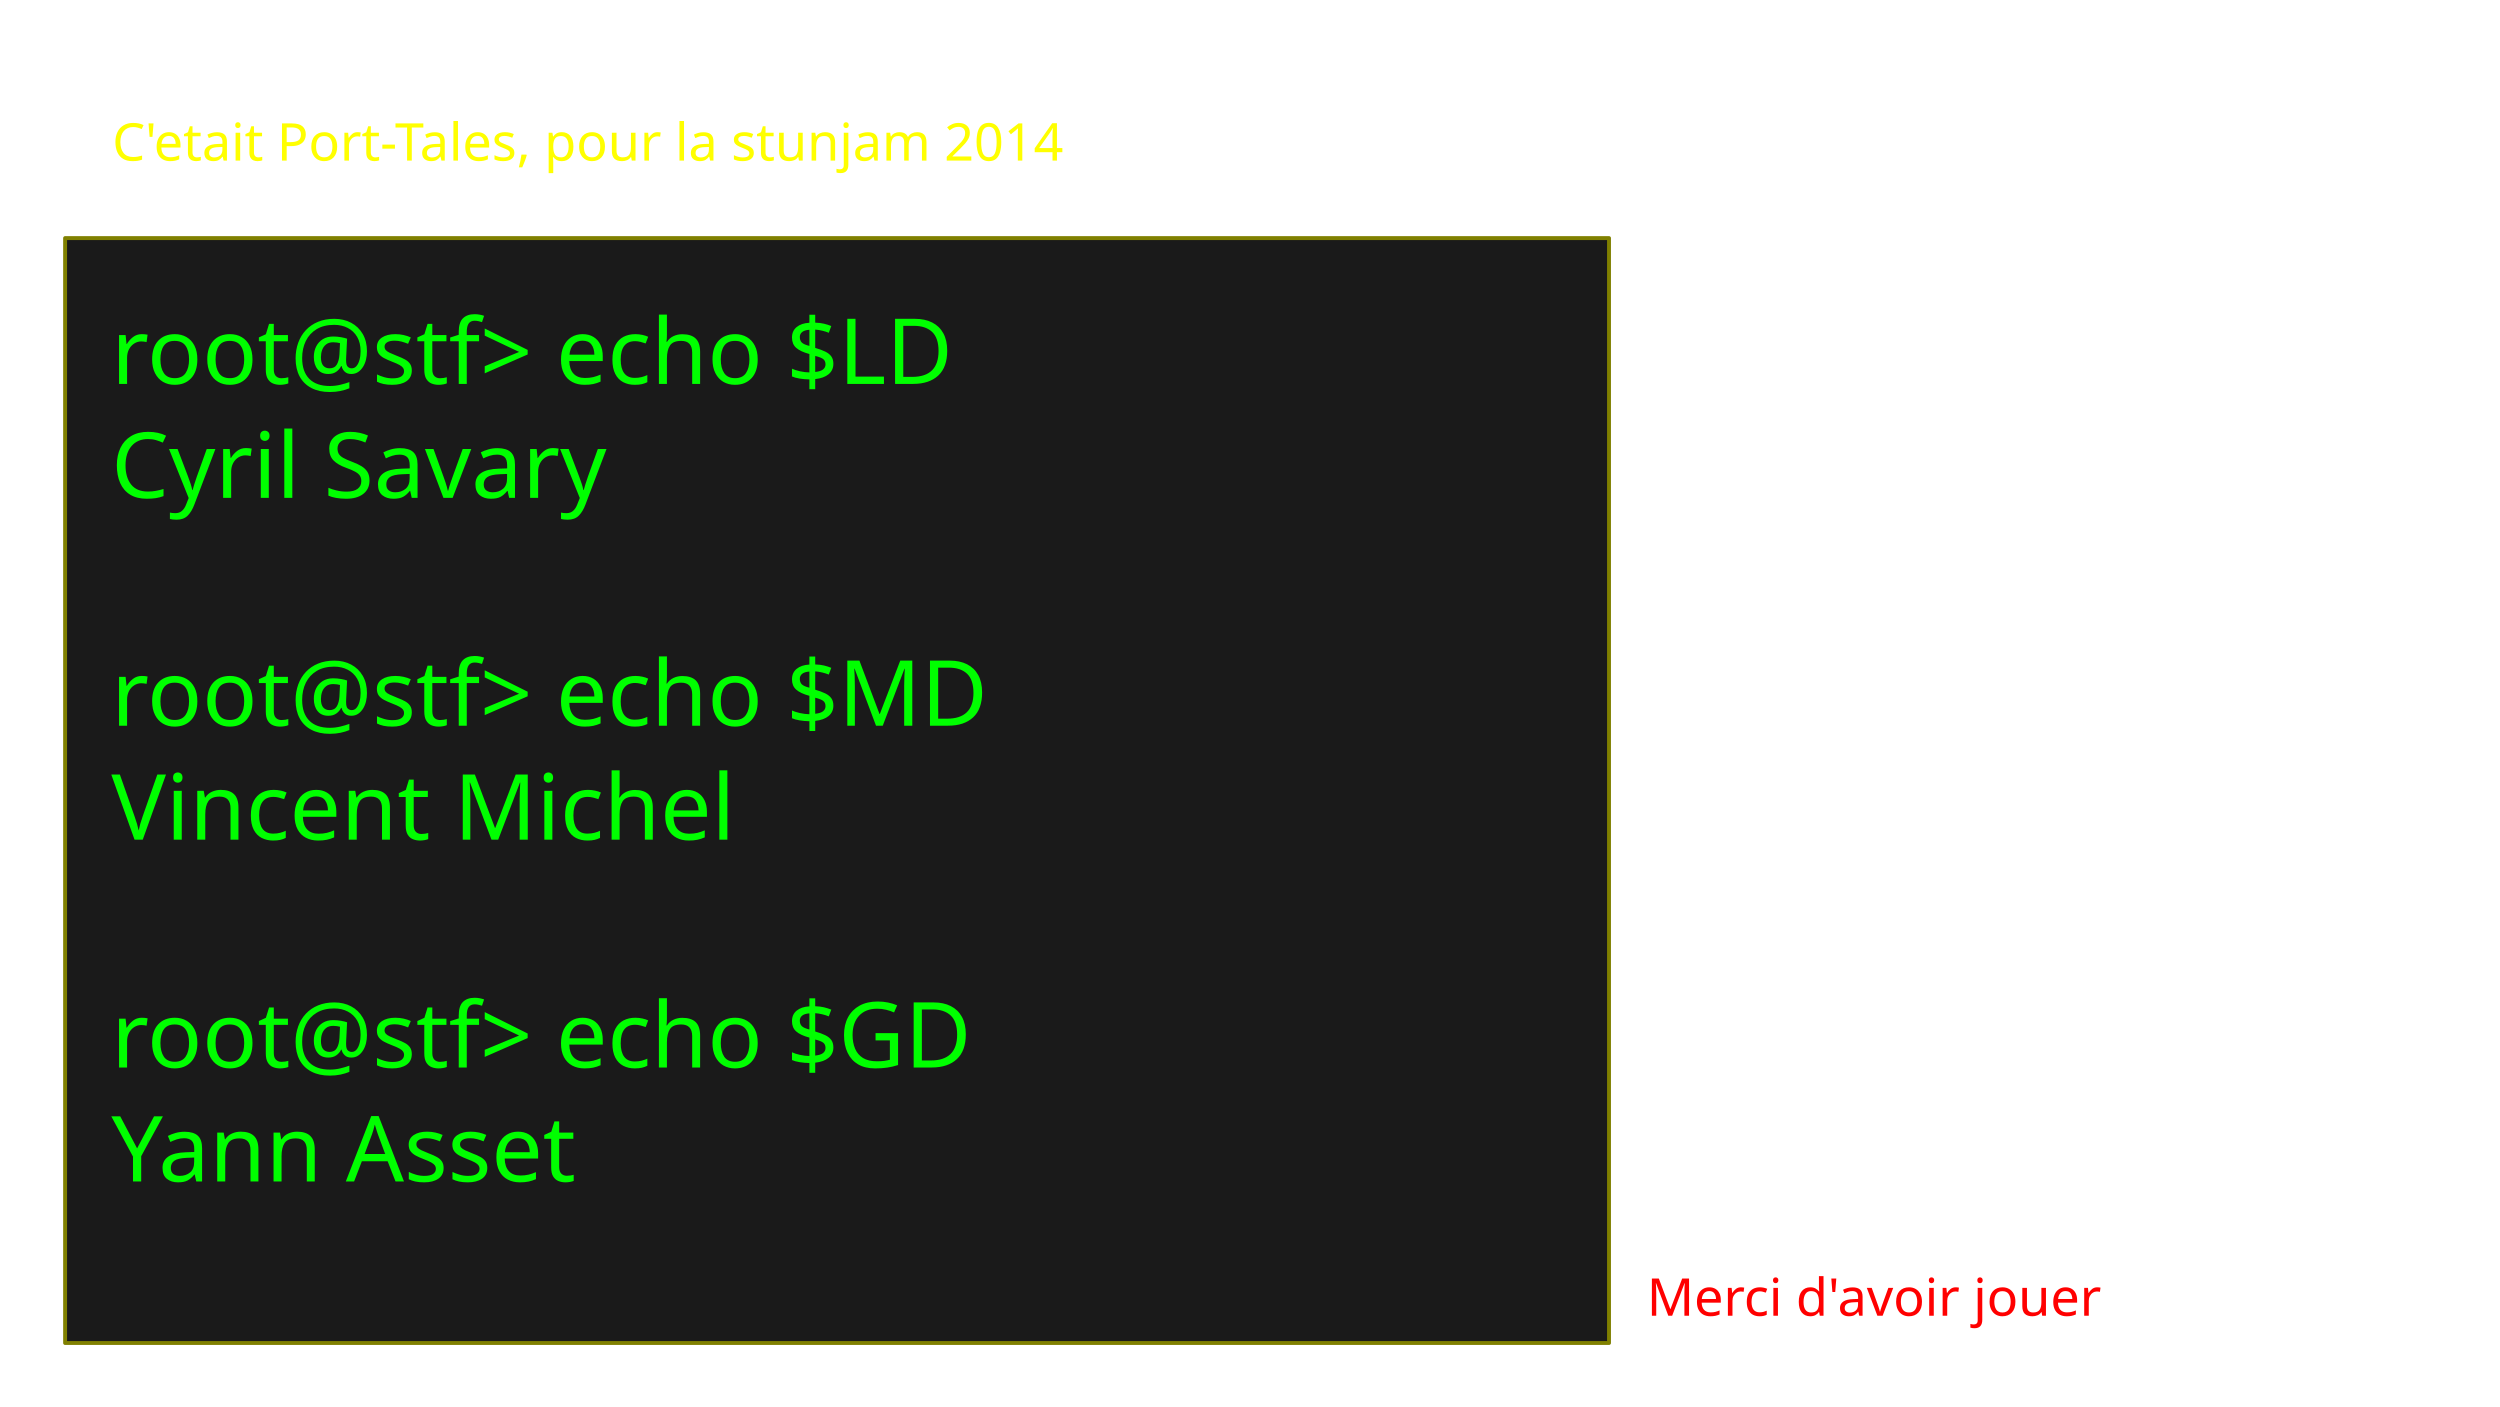
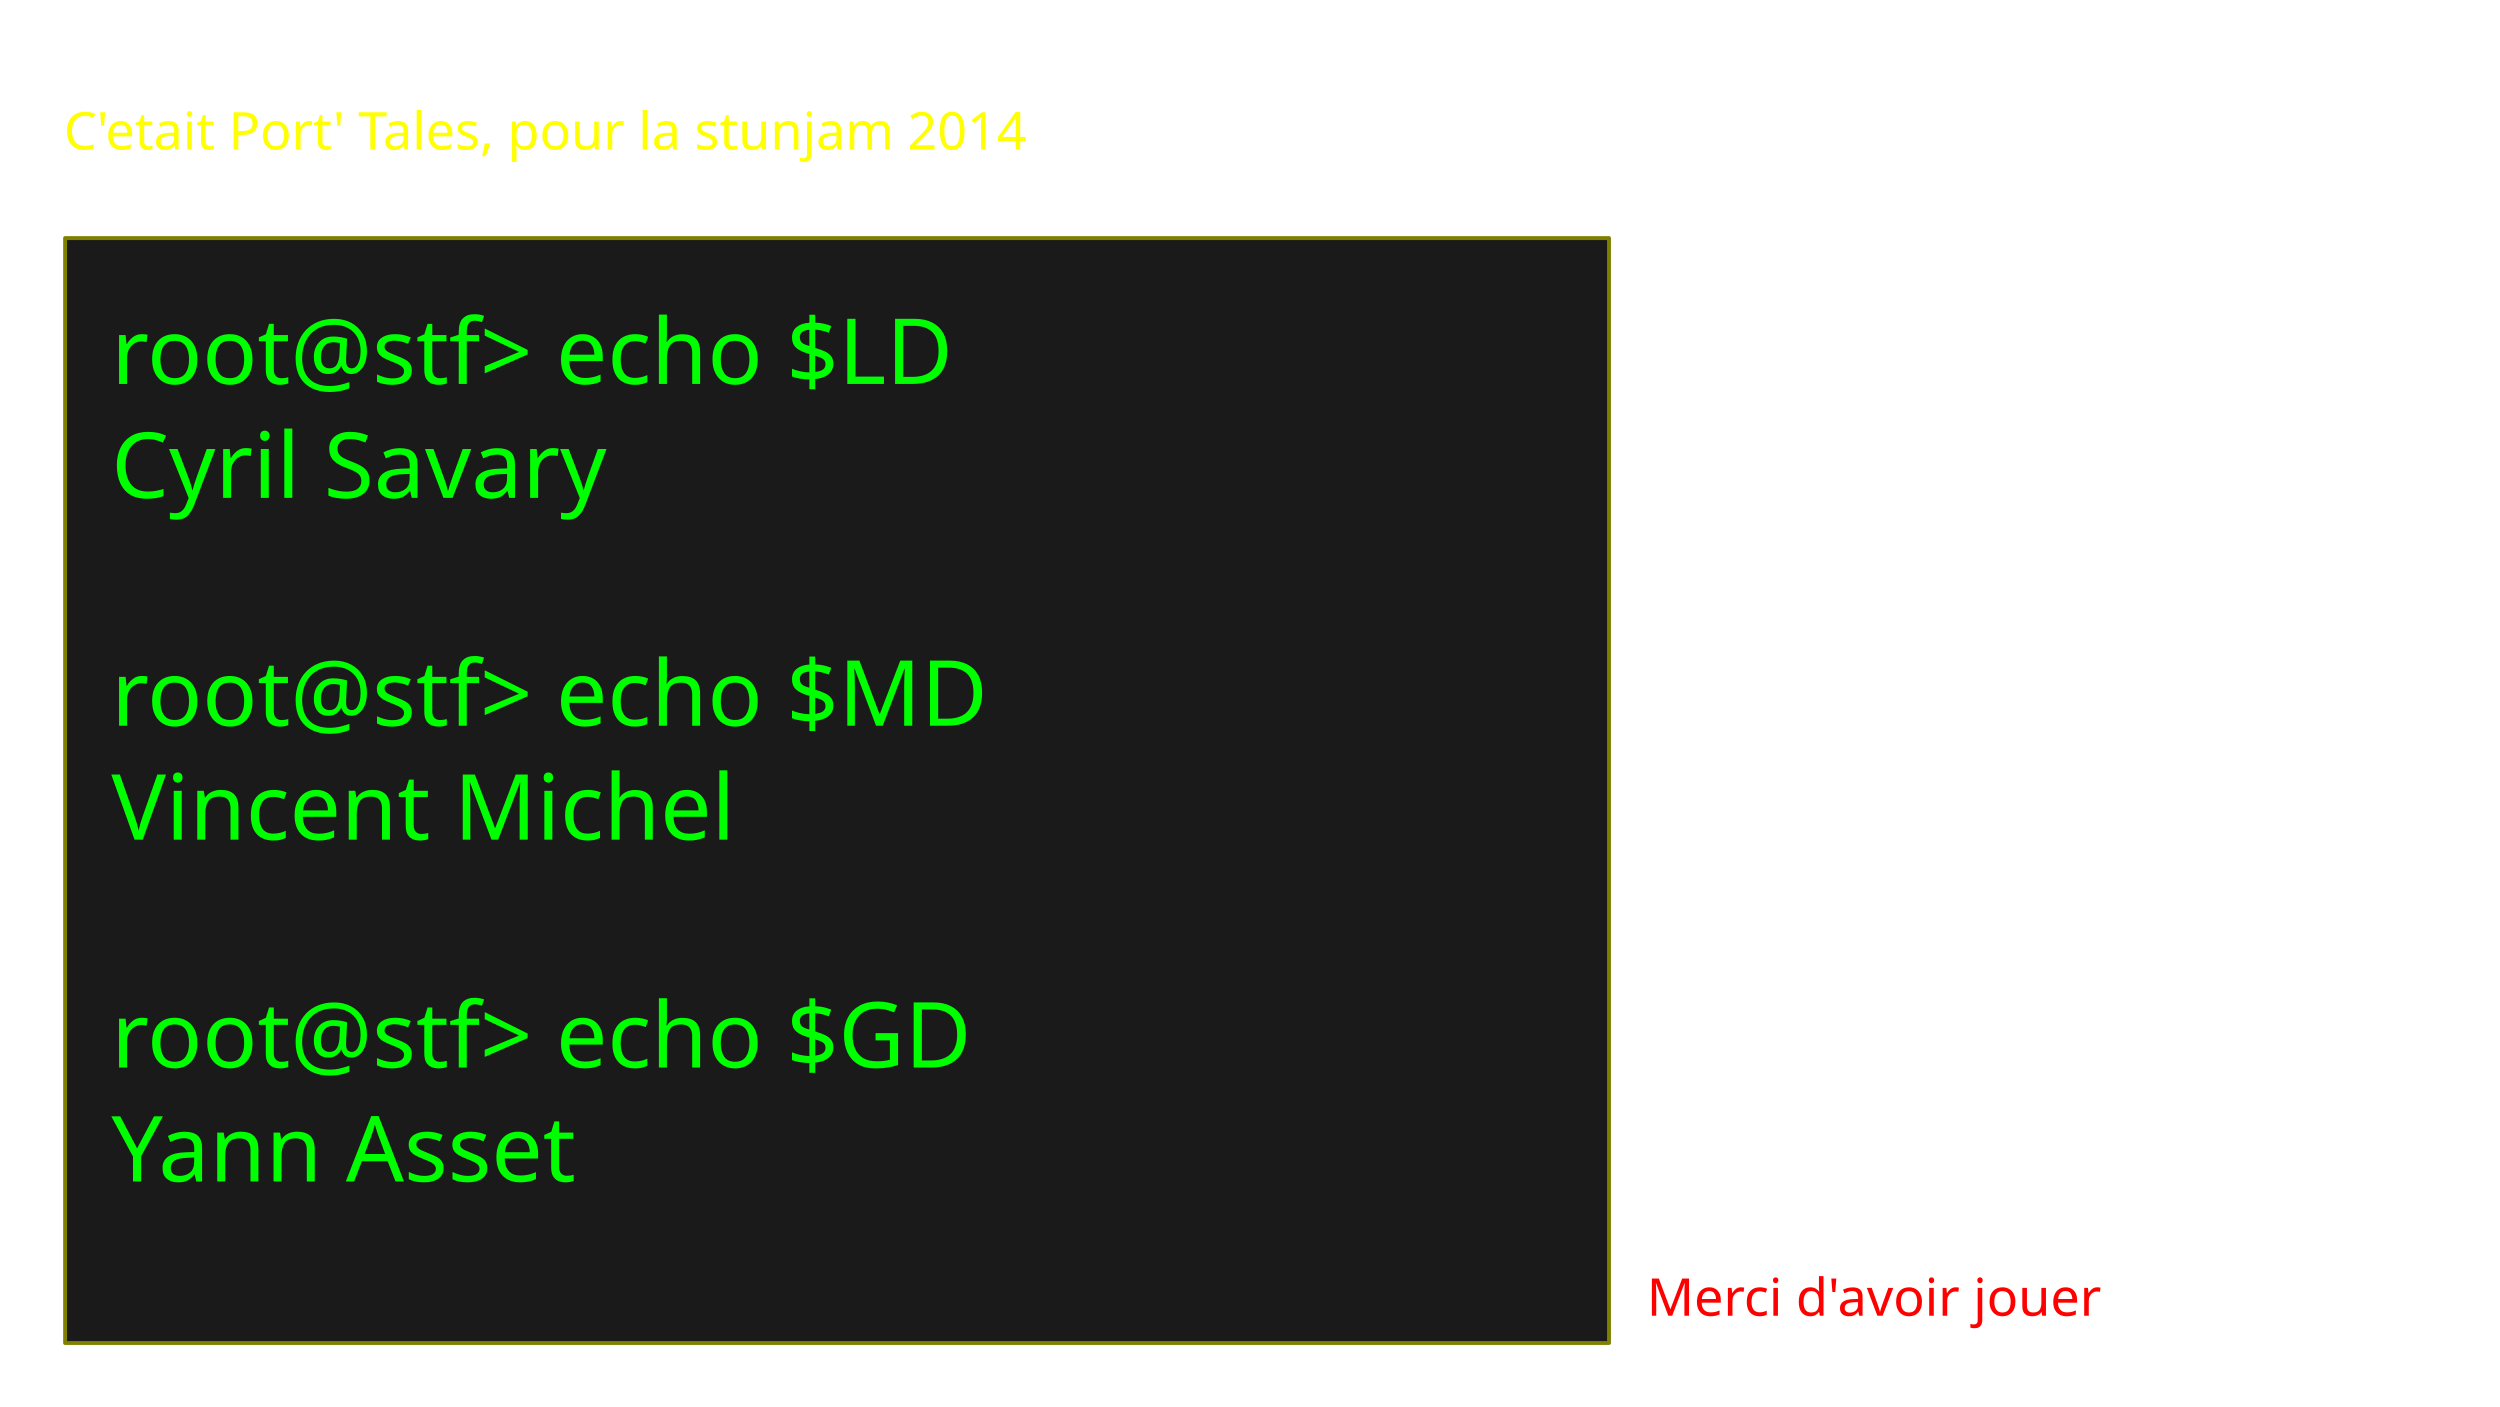
<svg xmlns="http://www.w3.org/2000/svg" width="1920" height="1080" id="svg2" version="1.1">
  <defs id="defs4">
    <filter id="filter3152" x="0" y="0" width="1" height="1" color-interpolation-filters="sRGB">
      <feColorMatrix id="feColorMatrix3154" type="saturate" values="1" result="fbSourceGraphic" />
      <feColorMatrix id="feColorMatrix3156" in="fbSourceGraphic" values="-1 0 0 0 1 0 -1 0 0 1 0 0 -1 0 1 0 0 0 1 0 " result="fbSourceGraphic" />
      <feColorMatrix result="fbSourceGraphicAlpha" in="fbSourceGraphic" values="0 0 0 -1 0 0 0 0 -1 0 0 0 0 -1 0 0 0 0 1 0" id="feColorMatrix3294" />
      <feColorMatrix id="feColorMatrix3296" type="saturate" values="1" result="fbSourceGraphic" in="fbSourceGraphic" />
      <feColorMatrix id="feColorMatrix3298" in="fbSourceGraphic" values="-1 0 0 0 1 0 -1 0 0 1 0 0 -1 0 1 0 0 0 1 0 " />
    </filter>
    <filter id="filter3302" x="0" y="0" width="1" height="1" color-interpolation-filters="sRGB">
      <feColorMatrix id="feColorMatrix3304" type="saturate" values="1" result="fbSourceGraphic" />
      <feColorMatrix id="feColorMatrix3306" in="fbSourceGraphic" values="-1 0 0 0 1 0 -1 0 0 1 0 0 -1 0 1 0 0 0 1 0 " />
    </filter>
  </defs>
  <g id="layer1" transform="translate(0,27.63782)">
    <rect style="fill:#1a1a1a;fill-opacity:1;stroke:#808000;stroke-width:3;stroke-linejoin:round;stroke-miterlimit:4;stroke-opacity:1;stroke-dasharray:none" id="rect3362" width="1185.714" height="848.571" x="50" y="182.857" transform="translate(0,-27.63782)" />
    <text xml:space="preserve" style="font-size:40px;font-style:normal;font-variant:normal;font-weight:500;font-stretch:normal;line-height:125%;letter-spacing:0px;word-spacing:0px;fill:#000000;fill-opacity:1;stroke:none;font-family:CMU Typewriter Text;-inkscape-font-specification:CMU Typewriter Text Medium" x="85.479" y="267.206" id="text2996">
      <tspan id="tspan2998" x="85.479" y="267.206" style="font-size:70px;font-style:normal;font-variant:normal;font-weight:normal;font-stretch:normal;fill:#00ff00;stroke:none;font-family:Advanced Dot Digital-7;-inkscape-font-specification:Advanced Dot Digital-7">root@stf&gt; echo $LD</tspan>
      <tspan x="85.479" y="354.706" style="font-size:70px;font-style:normal;font-variant:normal;font-weight:normal;font-stretch:normal;fill:#00ff00;stroke:none;font-family:Advanced Dot Digital-7;-inkscape-font-specification:Advanced Dot Digital-7" id="tspan3338">Cyril Savary</tspan>
      <tspan x="85.479" y="442.206" style="font-size:70px;font-style:normal;font-variant:normal;font-weight:normal;font-stretch:normal;fill:#00ff00;stroke:none;font-family:Advanced Dot Digital-7;-inkscape-font-specification:Advanced Dot Digital-7" id="tspan3348" />
      <tspan x="85.479" y="529.706" style="font-size:70px;font-style:normal;font-variant:normal;font-weight:normal;font-stretch:normal;fill:#00ff00;stroke:none;font-family:Advanced Dot Digital-7;-inkscape-font-specification:Advanced Dot Digital-7" id="tspan3340">root@stf&gt; echo $MD</tspan>
      <tspan x="85.479" y="617.206" style="font-size:70px;font-style:normal;font-variant:normal;font-weight:normal;font-stretch:normal;fill:#00ff00;stroke:none;font-family:Advanced Dot Digital-7;-inkscape-font-specification:Advanced Dot Digital-7" id="tspan3350">Vincent Michel</tspan>
      <tspan x="85.479" y="704.706" style="font-size:70px;font-style:normal;font-variant:normal;font-weight:normal;font-stretch:normal;fill:#00ff00;stroke:none;font-family:Advanced Dot Digital-7;-inkscape-font-specification:Advanced Dot Digital-7" id="tspan3344" />
      <tspan x="85.479" y="792.206" style="font-size:70px;font-style:normal;font-variant:normal;font-weight:normal;font-stretch:normal;fill:#00ff00;stroke:none;font-family:Advanced Dot Digital-7;-inkscape-font-specification:Advanced Dot Digital-7" id="tspan3354">root@stf&gt; echo $GD</tspan>
      <tspan x="85.479" y="879.706" style="font-size:70px;font-style:normal;font-variant:normal;font-weight:normal;font-stretch:normal;fill:#00ff00;stroke:none;font-family:Advanced Dot Digital-7;-inkscape-font-specification:Advanced Dot Digital-7" id="tspan3346">Yann Asset</tspan>
    </text>
-     <text xml:space="preserve" style="font-size:40px;font-style:normal;font-variant:normal;font-weight:500;font-stretch:normal;line-height:125%;letter-spacing:0px;word-spacing:0px;fill:#ff0000;fill-opacity:1;stroke:none;font-family:CMU Typewriter Text;-inkscape-font-specification:CMU Typewriter Text Medium" x="86.207" y="95.718" id="text3129">
-       <tspan id="tspan3139" x="86.207" y="95.718" style="font-size:40px;font-style:normal;font-variant:normal;font-weight:normal;font-stretch:normal;fill:#ffff00;stroke:none;font-family:Advanced Dot Digital-7;-inkscape-font-specification:Advanced Dot Digital-7">C'etait Port-Tales, pour la stunjam 2014</tspan>
+     <text xml:space="preserve" style="font-size:40px;font-style:normal;font-variant:normal;font-weight:500;font-stretch:normal;line-height:125%;letter-spacing:0px;word-spacing:0px;fill:#ff0000;fill-opacity:1;stroke:none;font-family:CMU Typewriter Text;-inkscape-font-specification:CMU Typewriter Text Medium" x="49.065" y="87.147" id="text3129">
+       <tspan id="tspan3139" x="49.065" y="87.147" style="font-size:40px;font-style:normal;font-variant:normal;font-weight:normal;font-stretch:normal;fill:#ffff00;stroke:none;font-family:Advanced Dot Digital-7;-inkscape-font-specification:Advanced Dot Digital-7">C'etait Port' Tales, pour la stunjam 2014</tspan>
    </text>
    <text id="text3364" y="982.861" x="1264.779" style="font-size:40px;font-style:normal;font-variant:normal;font-weight:500;font-stretch:normal;line-height:125%;letter-spacing:0px;word-spacing:0px;fill:#ff0000;fill-opacity:1;stroke:none;font-family:CMU Typewriter Text;-inkscape-font-specification:CMU Typewriter Text Medium" xml:space="preserve">
      <tspan style="font-size:40px;font-style:normal;font-variant:normal;font-weight:normal;font-stretch:normal;fill:#ff0000;stroke:none;font-family:Advanced Dot Digital-7;-inkscape-font-specification:Advanced Dot Digital-7" y="982.861" x="1264.779" id="tspan3366">Merci d'avoir jouer</tspan>
    </text>
  </g>
</svg>
